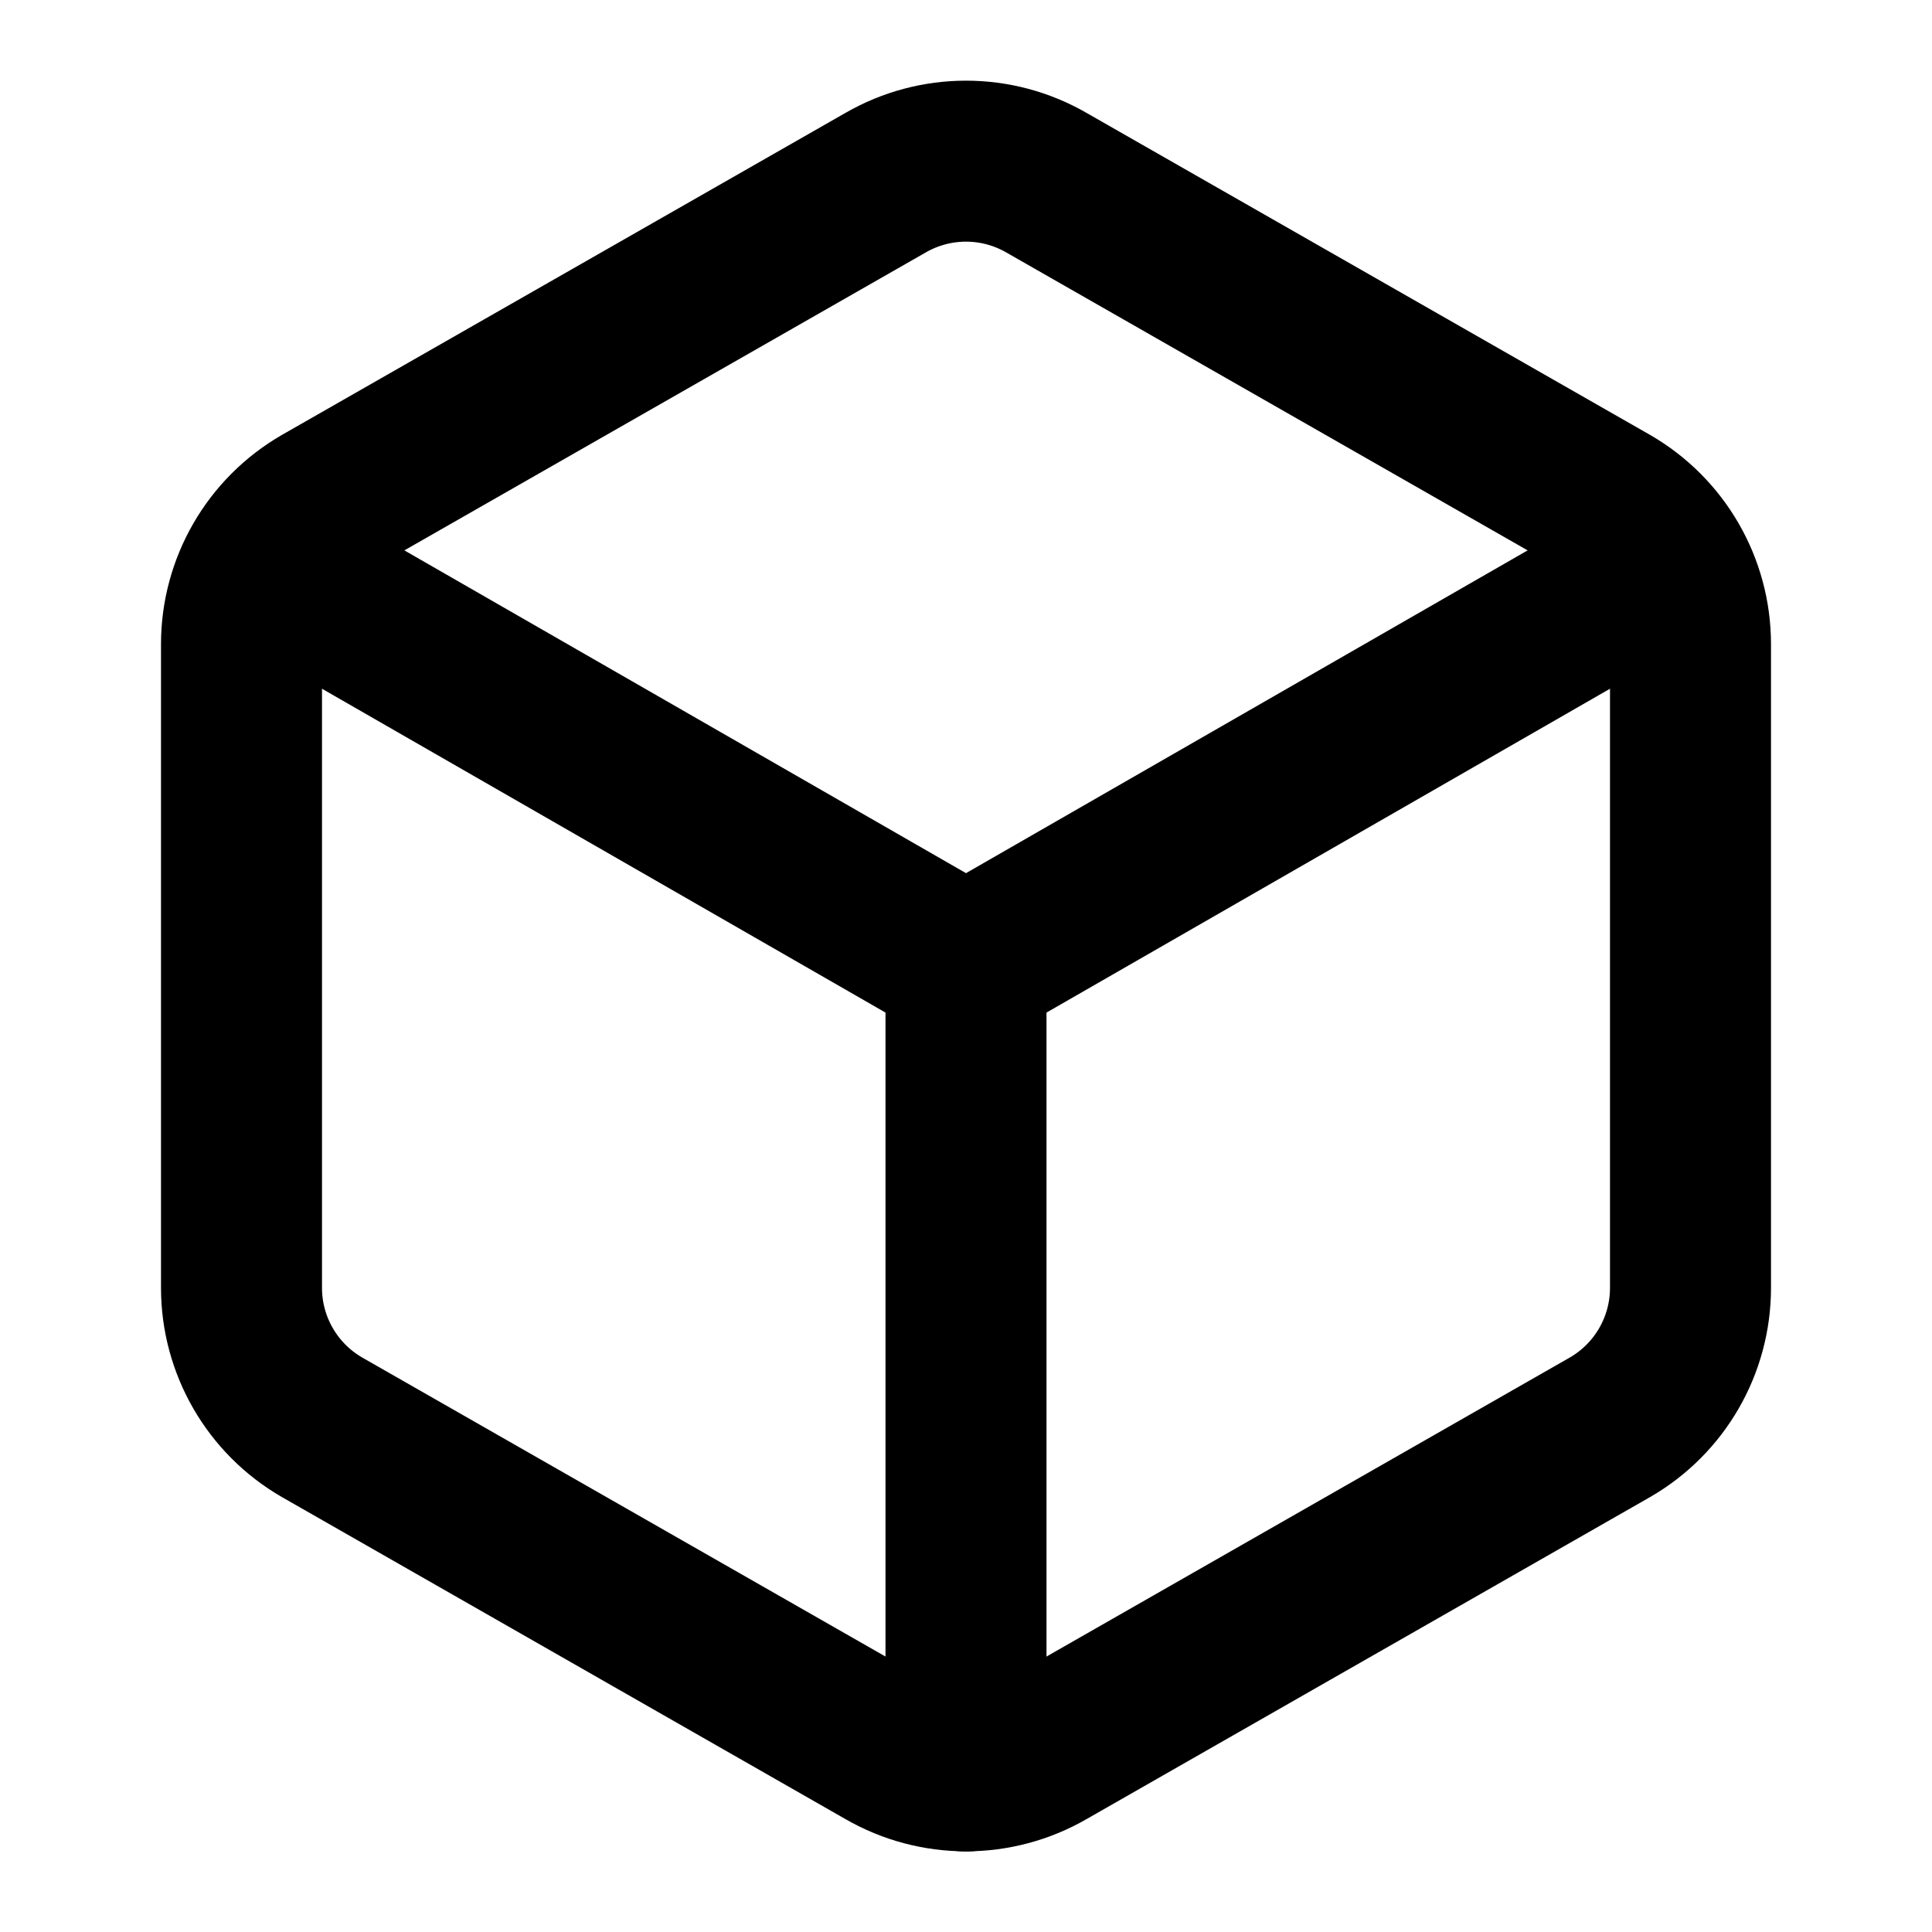
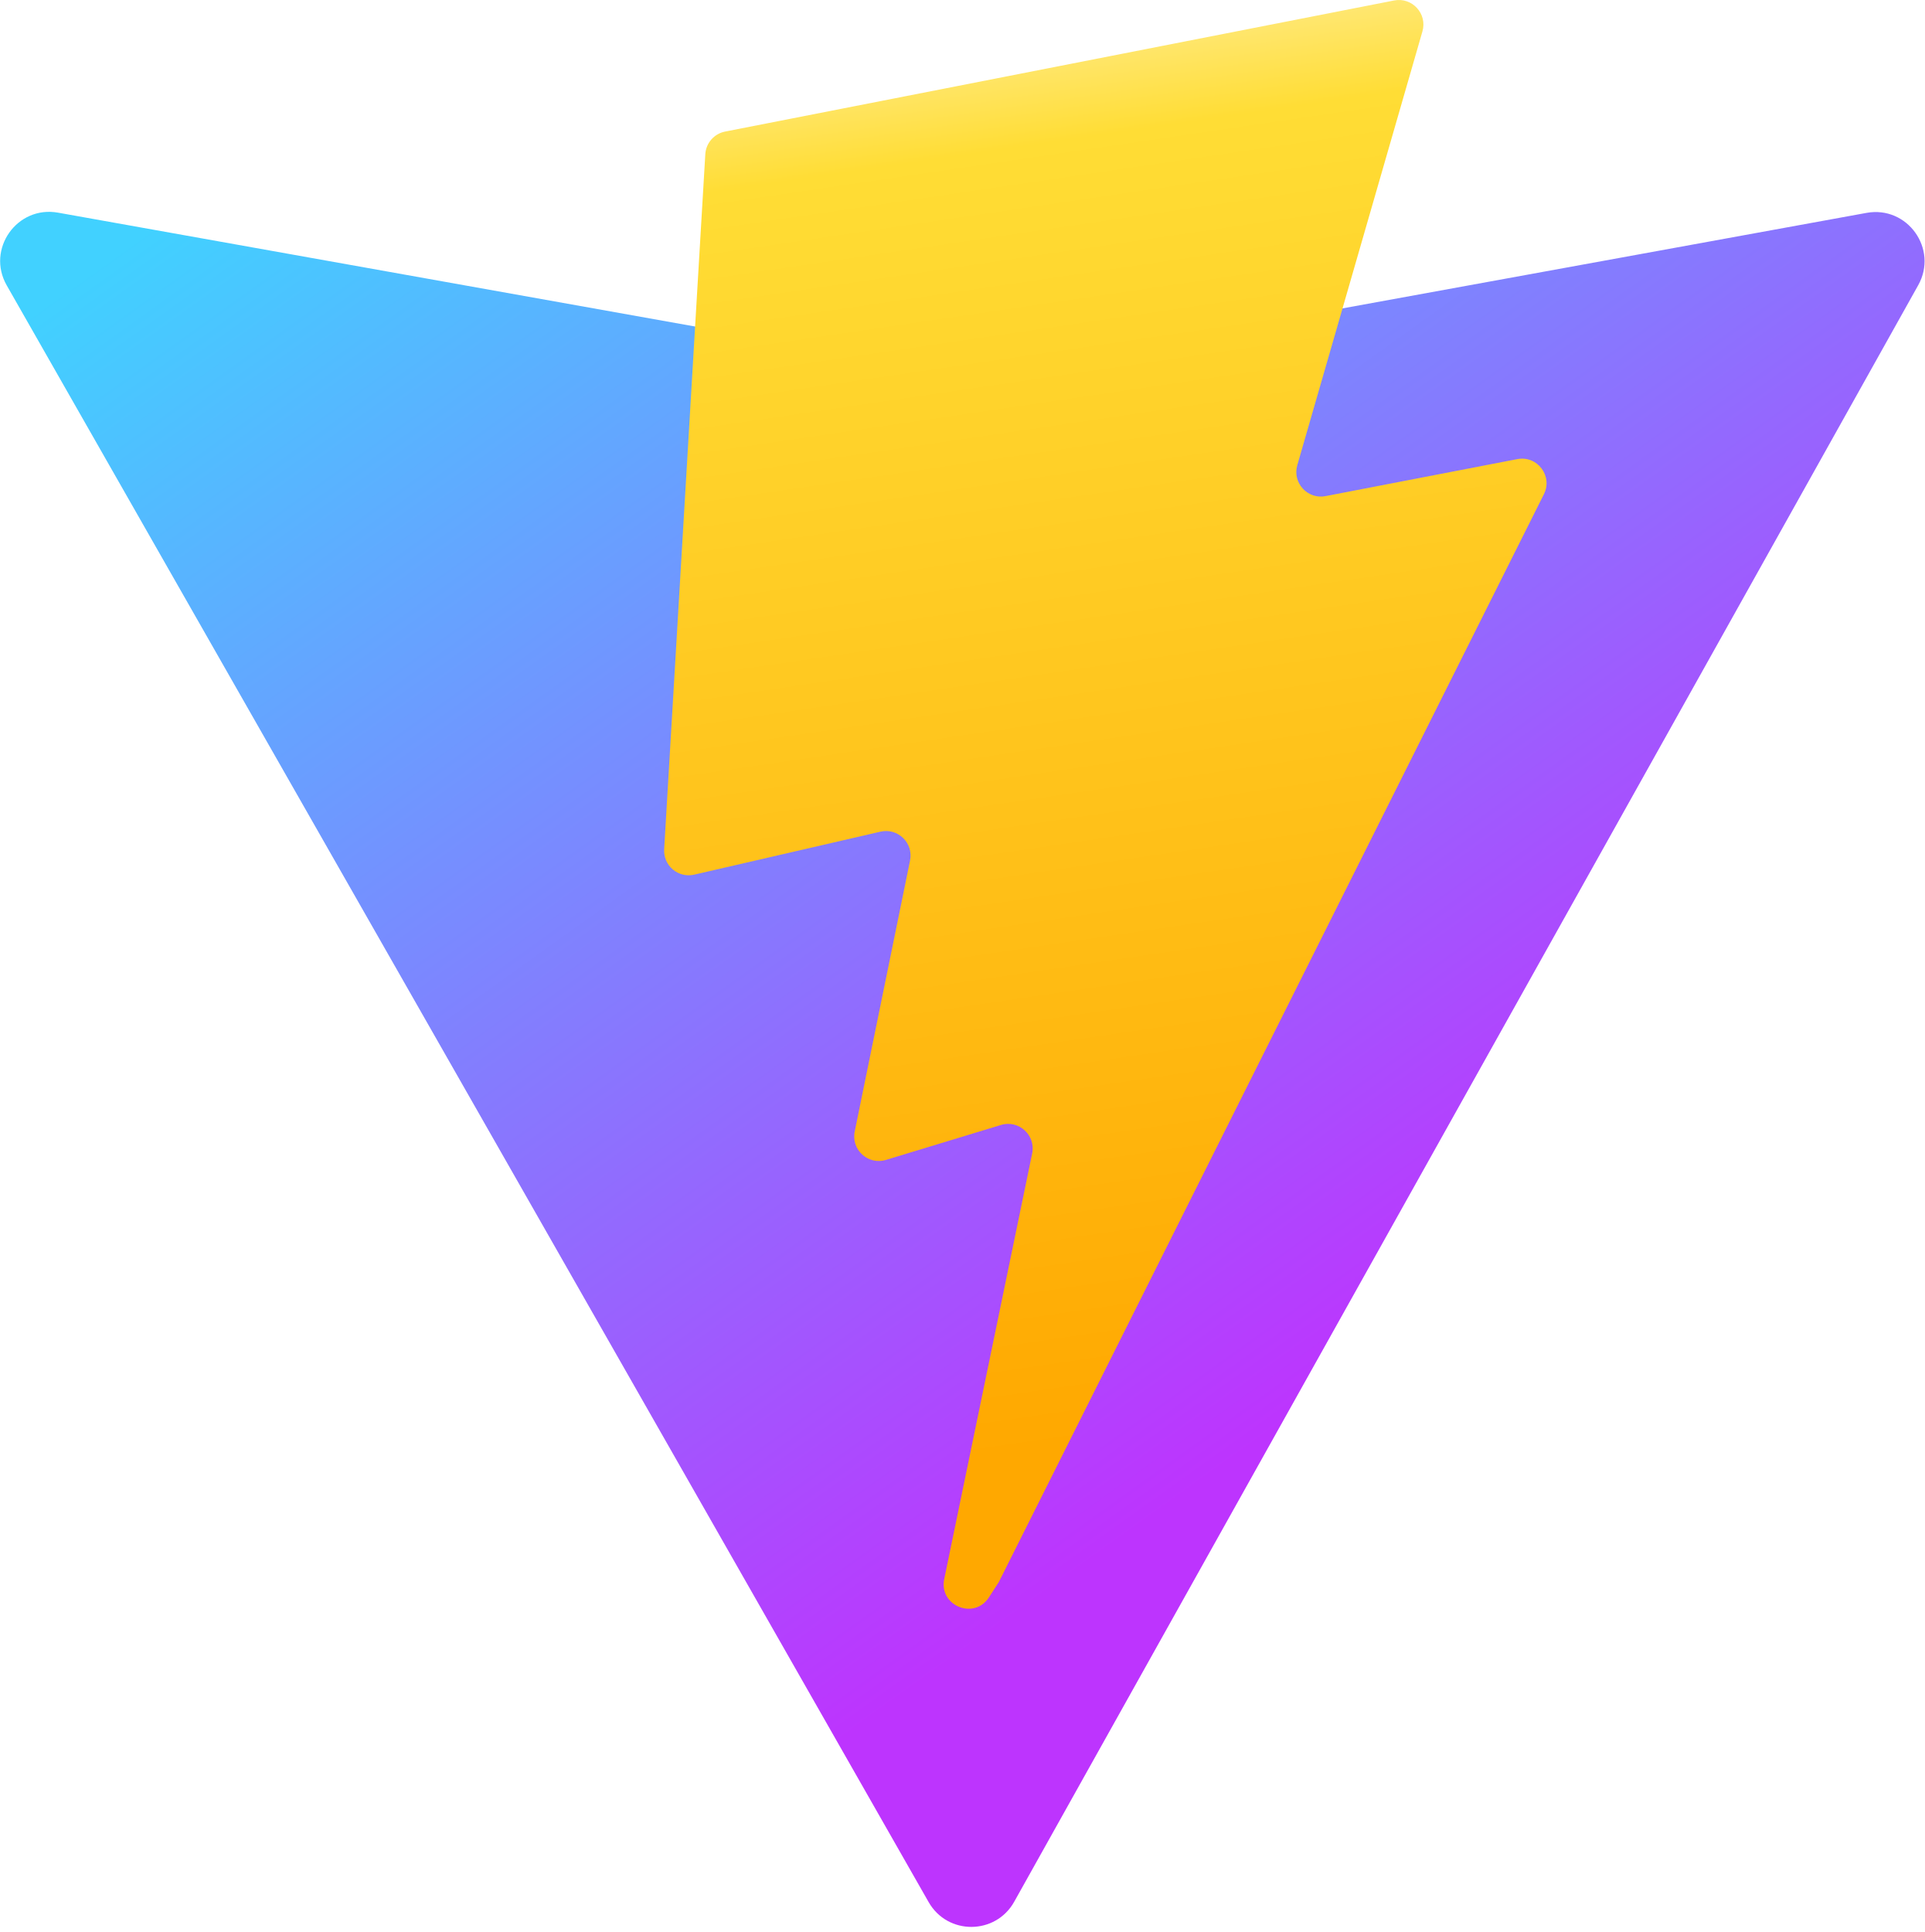
- <svg xmlns="http://www.w3.org/2000/svg" width="24" height="24" viewBox="0 0 24 24" fill="none" stroke="currentColor" stroke-width="2" stroke-linecap="round" stroke-linejoin="round" class="lucide lucide-box">
-   <path d="M21 8a2 2 0 0 0-1-1.73l-7-4a2 2 0 0 0-2 0l-7 4A2 2 0 0 0 3 8v8a2 2 0 0 0 1 1.73l7 4a2 2 0 0 0 2 0l7-4A2 2 0 0 0 21 16Z" />
-   <path d="m3.3 7 8.7 5 8.7-5" />
-   <path d="M12 22V12" />
+ <svg xmlns="http://www.w3.org/2000/svg" aria-hidden="true" role="img" class="iconify iconify--logos" width="31.88" height="32" preserveAspectRatio="xMidYMid meet" viewBox="0 0 256 257">
+   <defs>
+     <linearGradient id="IconifyId1813088fe1fbc01fb466" x1="-.828%" x2="57.636%" y1="7.652%" y2="78.411%">
+       <stop offset="0%" stop-color="#41D1FF" />
+       <stop offset="100%" stop-color="#BD34FE" />
+     </linearGradient>
+     <linearGradient id="IconifyId1813088fe1fbc01fb467" x1="43.376%" x2="50.316%" y1="2.242%" y2="89.03%">
+       <stop offset="0%" stop-color="#FFEA83" />
+       <stop offset="8.333%" stop-color="#FFDD35" />
+       <stop offset="100%" stop-color="#FFA800" />
+     </linearGradient>
+   </defs>
+   <path fill="url(#IconifyId1813088fe1fbc01fb466)" d="M255.153 37.938L134.897 252.976c-2.483 4.44-8.862 4.466-11.382.048L.875 37.958c-2.746-4.814 1.371-10.646 6.827-9.67l120.385 21.517a6.537 6.537 0 0 0 2.322-.004l117.867-21.483c5.438-.991 9.574 4.796 6.877 9.62Z" />
+   <path fill="url(#IconifyId1813088fe1fbc01fb467)" d="M185.432.063L96.44 17.501a3.268 3.268 0 0 0-2.634 3.014l-5.474 92.456a3.268 3.268 0 0 0 3.997 3.378l24.777-5.718c2.318-.535 4.413 1.507 3.936 3.838l-7.361 36.047c-.495 2.426 1.782 4.5 4.151 3.78l15.304-4.649c2.372-.72 4.652 1.36 4.15 3.788l-11.698 56.621c-.732 3.542 3.979 5.473 5.943 2.437l1.313-2.028l72.516-144.72c1.215-2.423-.88-5.186-3.54-4.672l-25.505 4.922c-2.396.462-4.435-1.77-3.759-4.114l16.646-57.705c.677-2.35-1.37-4.583-3.769-4.113Z" />
</svg>
